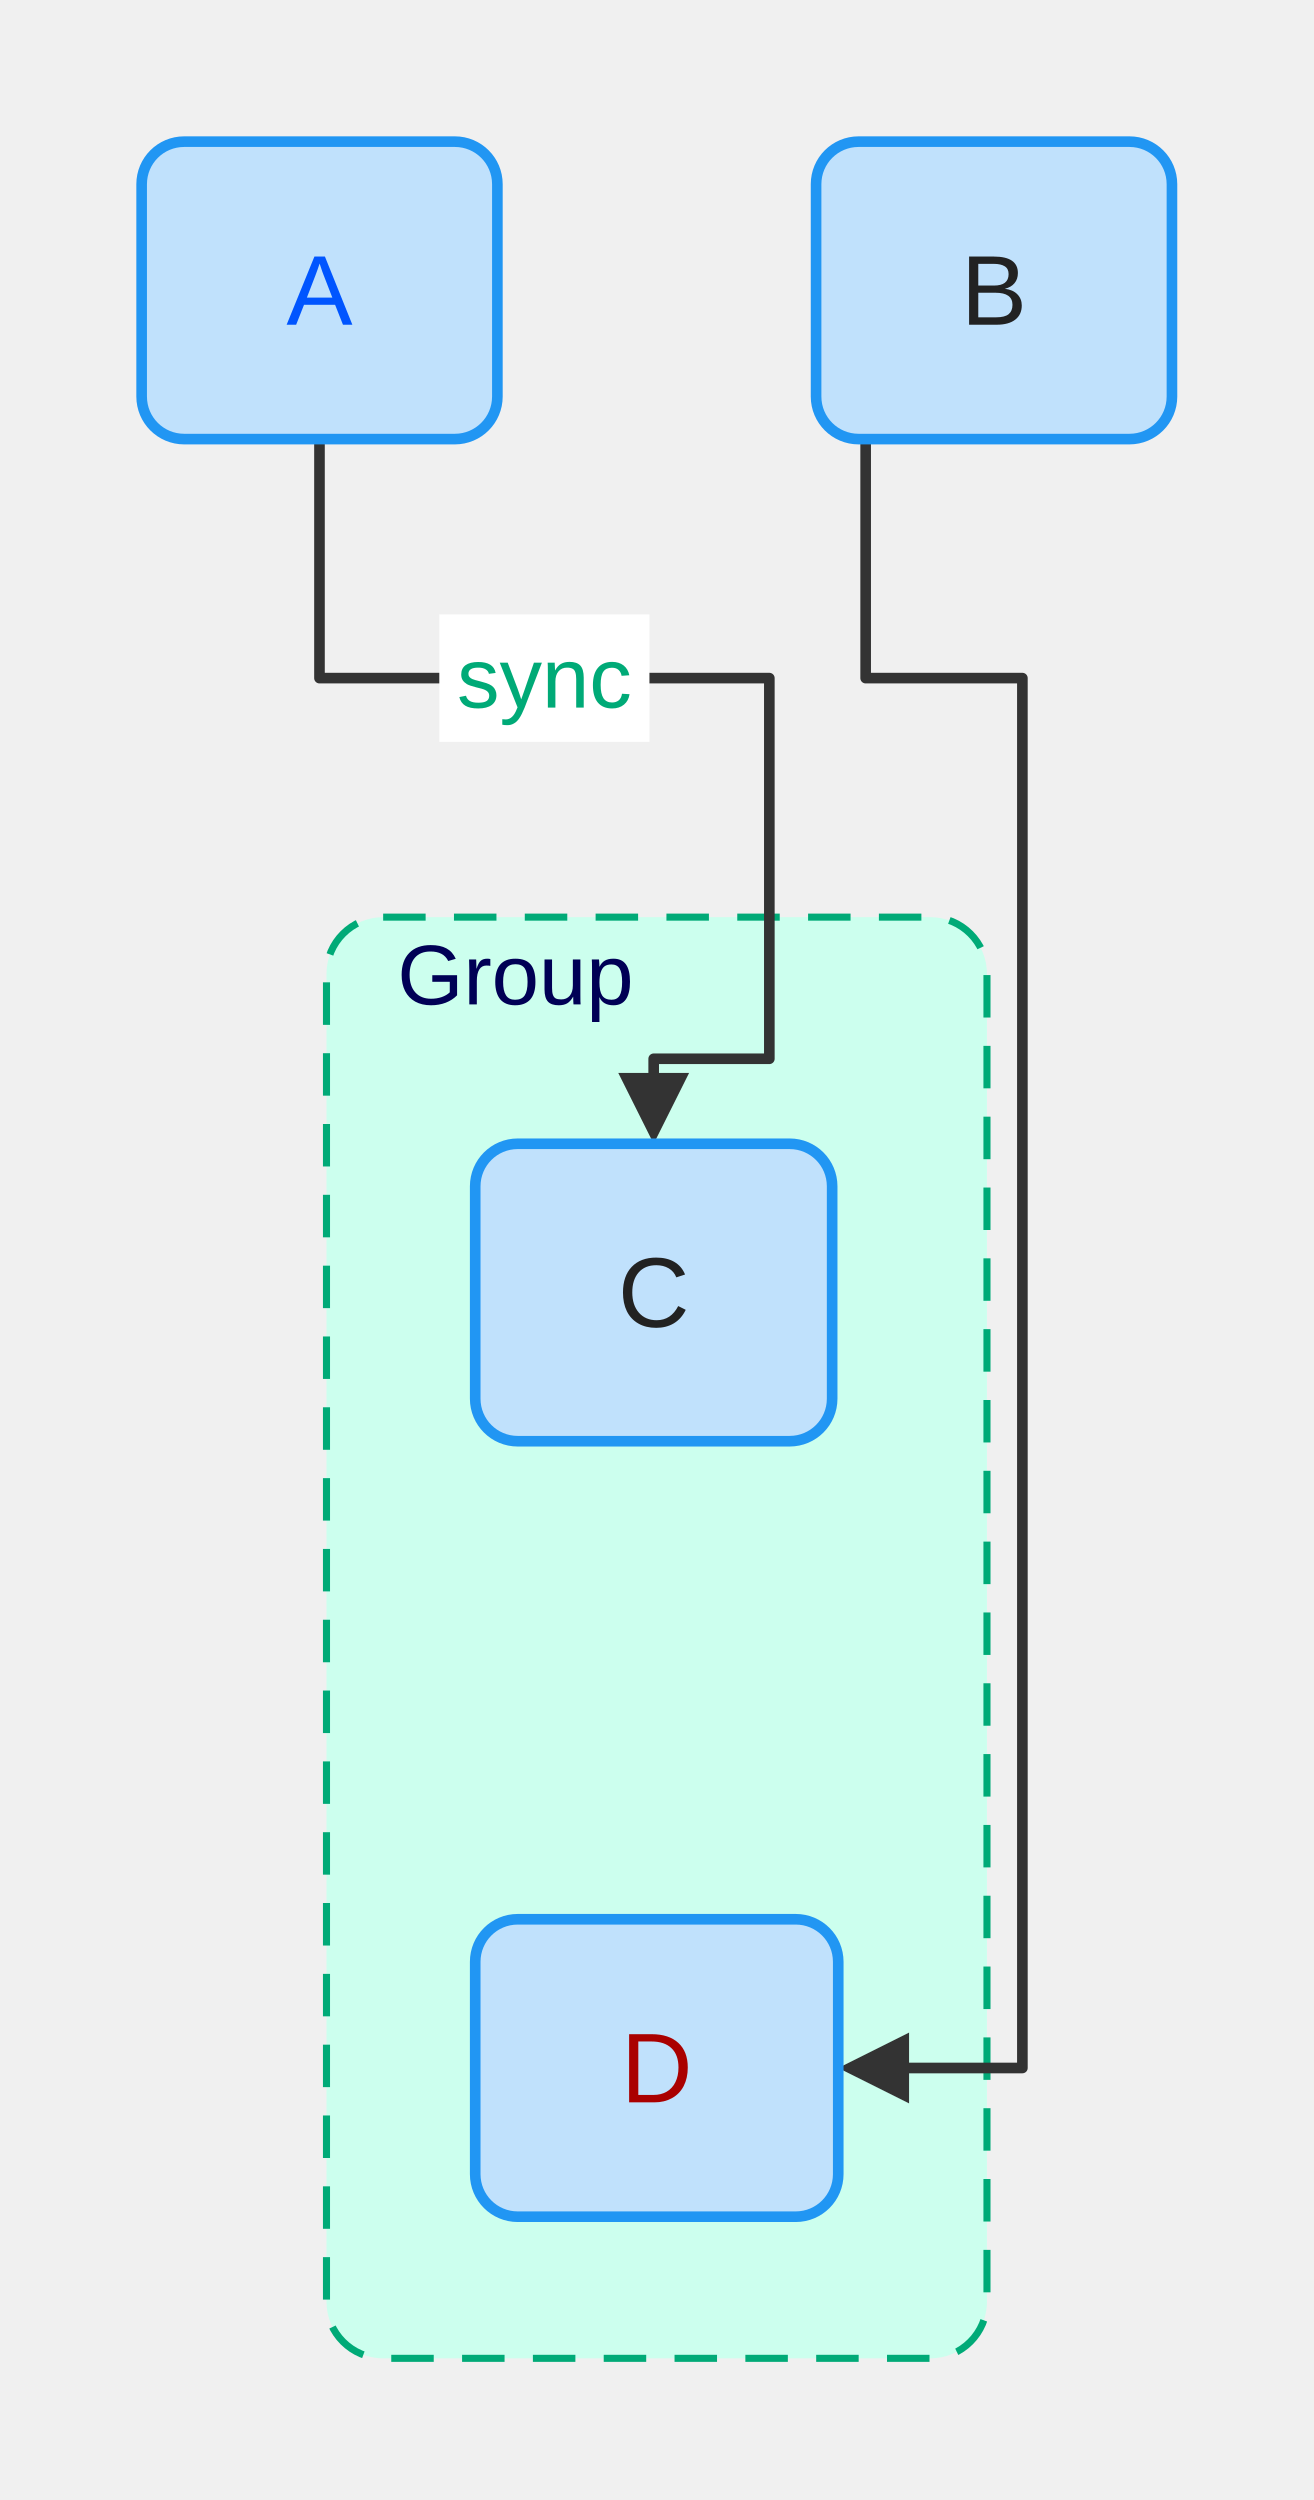
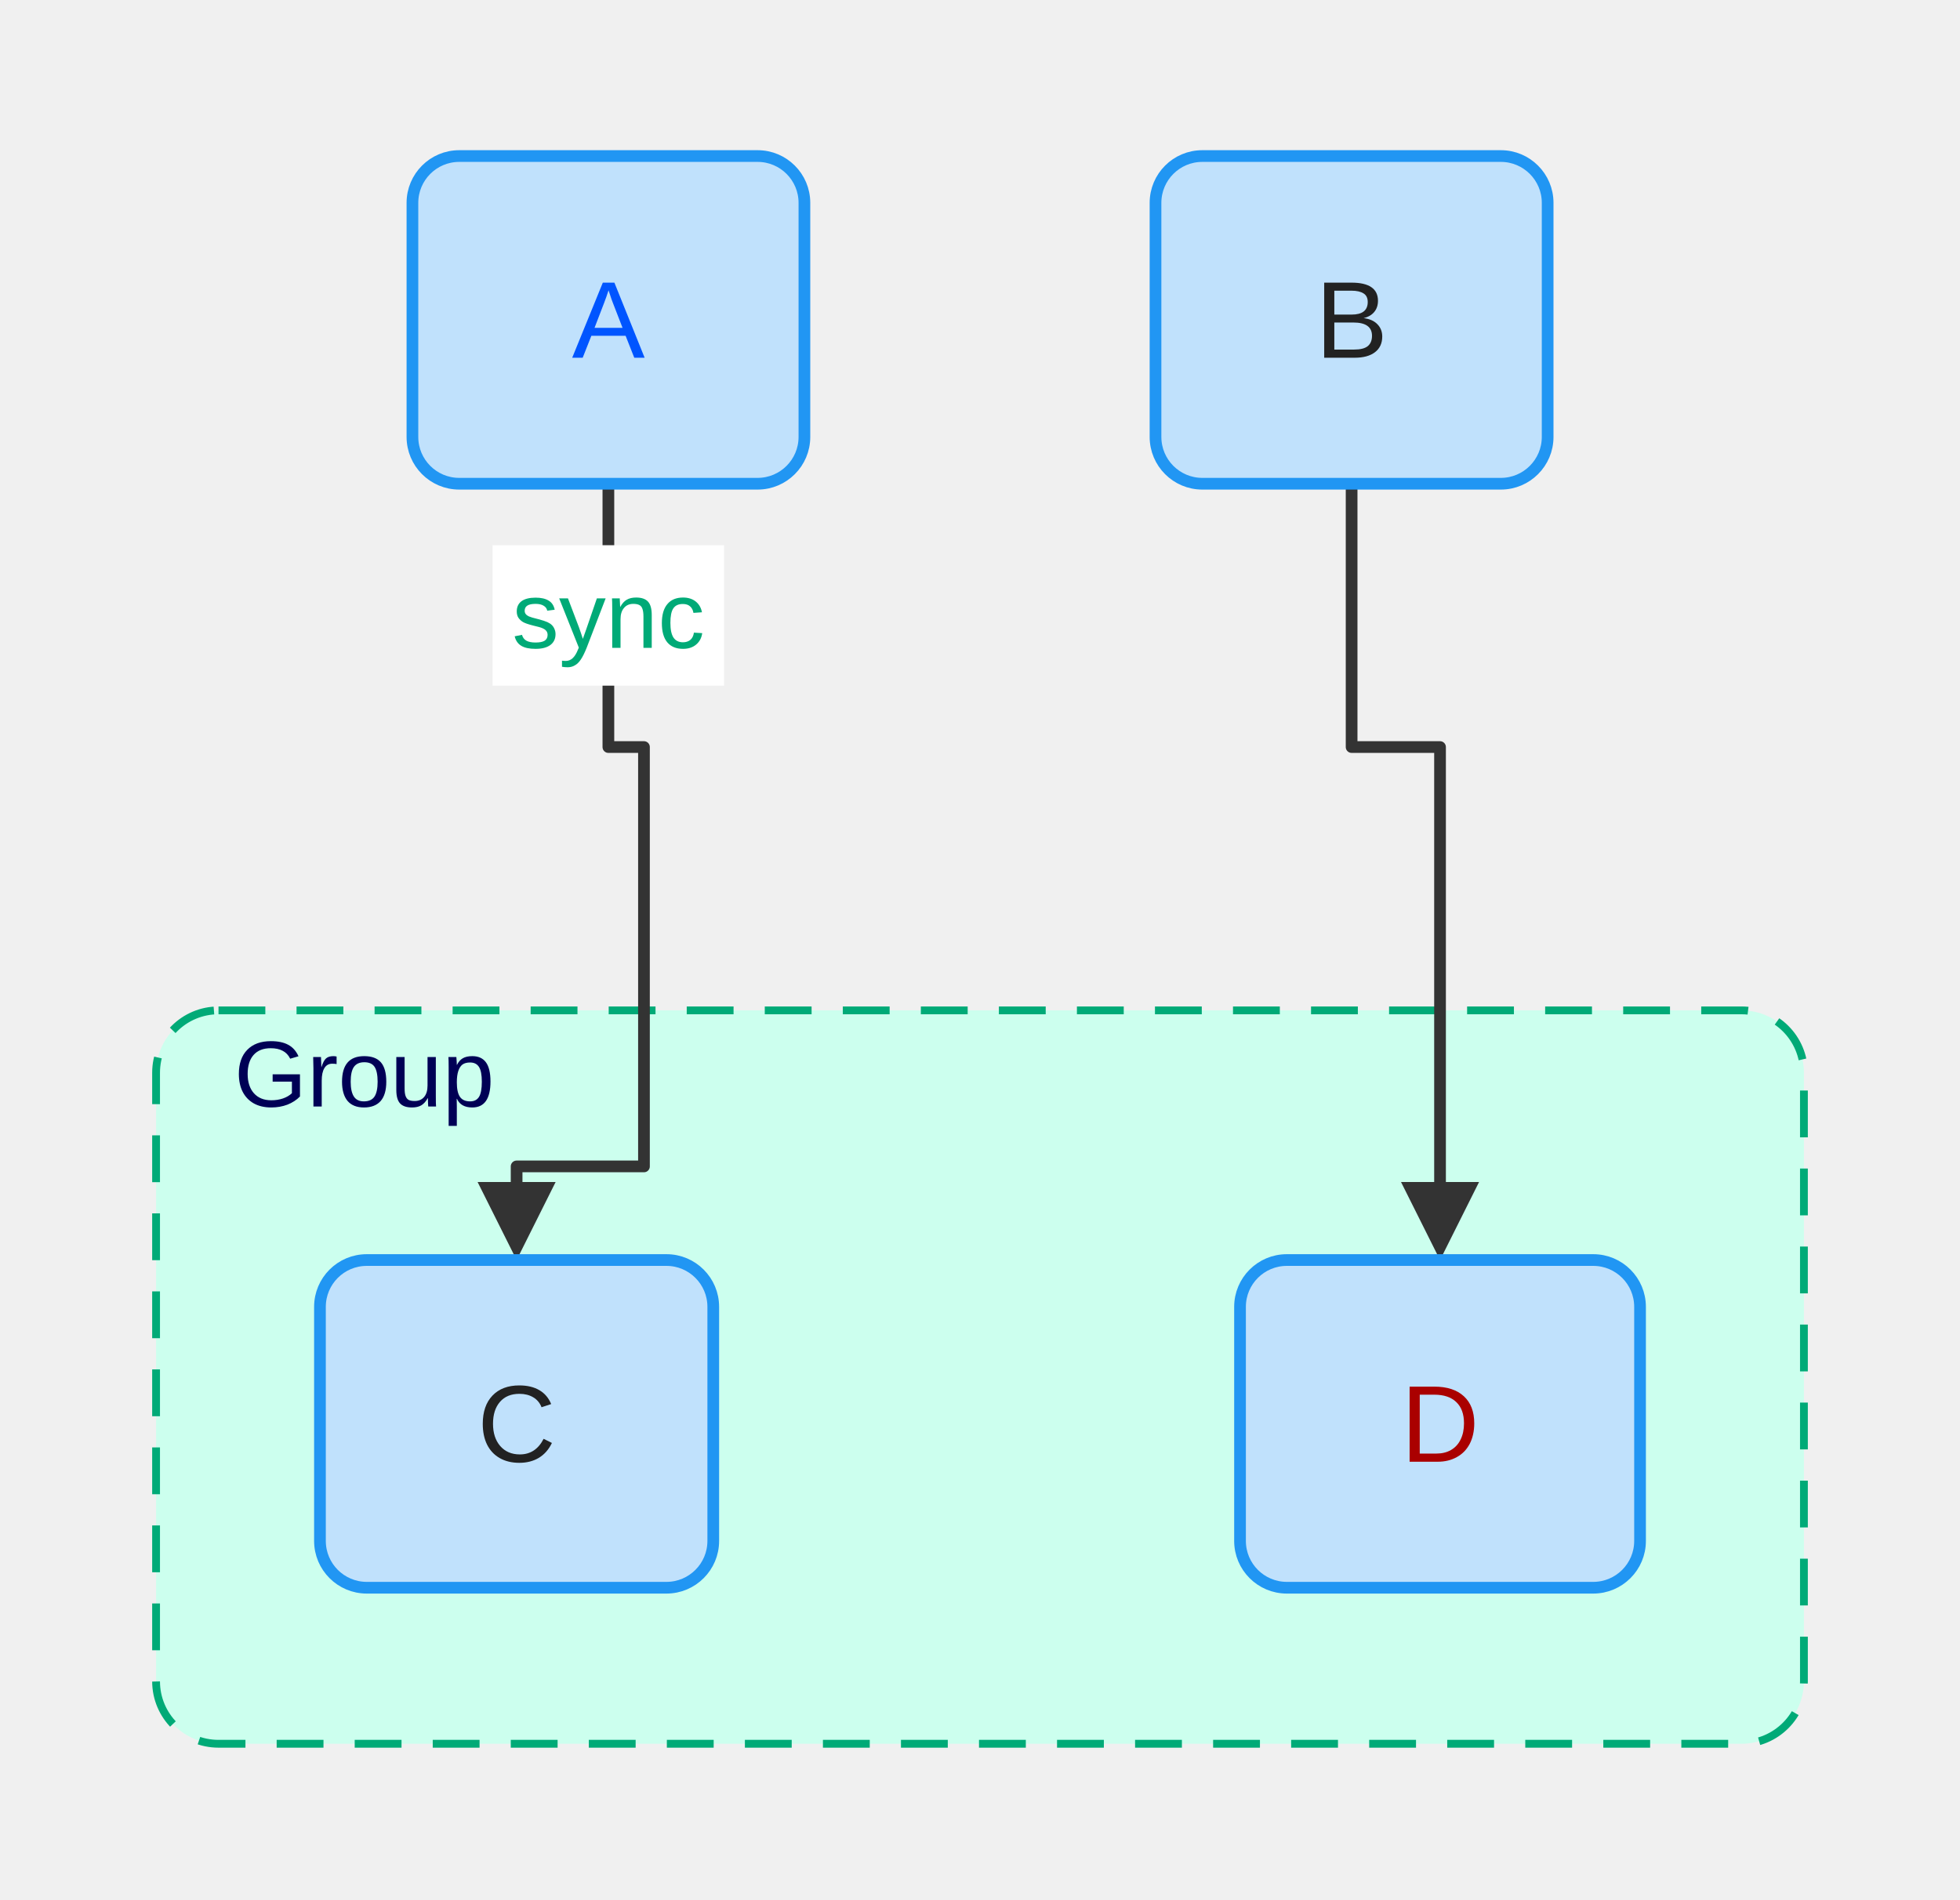
- <svg xmlns="http://www.w3.org/2000/svg" width="185.48" height="353.00" viewBox="0 0 185.48 353.00">
+ <svg xmlns="http://www.w3.org/2000/svg" width="251.16" height="243.50" viewBox="0 0 251.16 243.50">
  <defs>
    <marker id="arrow" viewBox="0 0 10 10" refX="6.00" refY="5" markerWidth="10" markerHeight="10" orient="auto" markerUnits="userSpaceOnUse">
      <path d="M0,0 L10,5 L0,10 Z" fill="#333" />
    </marker>
  </defs>
  <g fill="none" stroke="#88BDA4" stroke-width="1" stroke-linejoin="round">
-     <rect x="46.10" y="129.50" width="93.26" height="203.50" rx="8" ry="8" fill="#cfe" stroke="#0a7" stroke-width="1" stroke-dasharray="6 4" />
+     <rect x="20.00" y="129.50" width="211.16" height="94.00" rx="8" ry="8" fill="#cfe" stroke="#0a7" stroke-width="1" stroke-dasharray="6 4" />
  </g>
  <g fill="#3a3a3a" font-family="Arial, Helvetica, Liberation Sans, DejaVu Sans, sans-serif" font-size="12.00">
-     <text x="56.10" y="133.50" fill="#005" text-anchor="start" dominant-baseline="hanging">Group</text>
+     <text x="30.00" y="133.50" fill="#005" text-anchor="start" dominant-baseline="hanging">Group</text>
  </g>
  <g fill="none" stroke-linecap="round" stroke-linejoin="round">
-     <polyline points="45.11,62.00 45.11,95.75 108.63,95.75 108.63,129.50 108.63,149.50 92.30,149.50 92.30,157.50" stroke="#333" stroke-width="1.5" marker-end="url(#arrow)" />
-     <polyline points="122.23,62.00 122.23,95.75 144.36,95.75 144.36,292.00 139.36,292.00 122.36,292.00" stroke="#333" stroke-width="1.5" marker-end="url(#arrow)" />
+     <polyline points="77.96,62.00 77.96,95.75 82.52,95.75 82.52,129.50 82.52,149.50 66.20,149.50 66.20,157.50" stroke="#333" stroke-width="1.5" marker-end="url(#arrow)" />
+     <polyline points="173.20,62.00 173.20,95.75 184.53,95.75 184.53,129.50 184.53,157.50" stroke="#333" stroke-width="1.5" marker-end="url(#arrow)" />
  </g>
  <g fill="#fff" stroke="none">
-     <rect x="62.03" y="86.75" width="29.67" height="18.00" />
+     <rect x="63.12" y="69.88" width="29.67" height="18.00" />
  </g>
  <g fill="#222" font-family="Arial, Helvetica, Liberation Sans, DejaVu Sans, sans-serif" font-size="12.00" text-anchor="middle" dominant-baseline="central">
-     <text x="76.87" y="95.75" fill="#0a7">sync</text>
+     <text x="77.96" y="78.88" fill="#0a7">sync</text>
  </g>
  <g>
-     <rect x="20.00" y="20.00" width="50.23" height="42.00" rx="6" ry="6" fill="#c0e1fc" stroke="#2196F3" stroke-width="1.5" />
-     <text x="45.11" y="41.00" font-family="Arial, Helvetica, Liberation Sans, DejaVu Sans, sans-serif" font-size="14" fill="#0055ff" text-anchor="middle" dominant-baseline="central">A</text>
-     <rect x="115.23" y="20.00" width="50.25" height="42.00" rx="6" ry="6" fill="#c0e1fc" stroke="#2196F3" stroke-width="1.5" />
-     <text x="140.35" y="41.00" font-family="Arial, Helvetica, Liberation Sans, DejaVu Sans, sans-serif" font-size="14" fill="#222" text-anchor="middle" dominant-baseline="central">B</text>
-     <rect x="67.10" y="161.50" width="50.40" height="42.00" rx="6" ry="6" fill="#c0e1fc" stroke="#2196F3" stroke-width="1.5" />
-     <text x="92.30" y="182.50" font-family="Arial, Helvetica, Liberation Sans, DejaVu Sans, sans-serif" font-size="14" fill="#222" text-anchor="middle" dominant-baseline="central">C</text>
-     <rect x="67.10" y="271.00" width="51.26" height="42.00" rx="6" ry="6" fill="#c0e1fc" stroke="#2196F3" stroke-width="1.5" />
-     <text x="92.73" y="292.00" font-family="Arial, Helvetica, Liberation Sans, DejaVu Sans, sans-serif" font-size="14" fill="#a00" text-anchor="middle" dominant-baseline="central">D</text>
+     <rect x="52.85" y="20.00" width="50.23" height="42.00" rx="6" ry="6" fill="#c0e1fc" stroke="#2196F3" stroke-width="1.5" />
+     <text x="77.96" y="41.00" font-family="Arial, Helvetica, Liberation Sans, DejaVu Sans, sans-serif" font-size="14" fill="#0055ff" text-anchor="middle" dominant-baseline="central">A</text>
+     <rect x="148.07" y="20.00" width="50.25" height="42.00" rx="6" ry="6" fill="#c0e1fc" stroke="#2196F3" stroke-width="1.5" />
+     <text x="173.20" y="41.00" font-family="Arial, Helvetica, Liberation Sans, DejaVu Sans, sans-serif" font-size="14" fill="#222" text-anchor="middle" dominant-baseline="central">B</text>
+     <rect x="41.00" y="161.50" width="50.40" height="42.00" rx="6" ry="6" fill="#c0e1fc" stroke="#2196F3" stroke-width="1.5" />
+     <text x="66.20" y="182.50" font-family="Arial, Helvetica, Liberation Sans, DejaVu Sans, sans-serif" font-size="14" fill="#222" text-anchor="middle" dominant-baseline="central">C</text>
+     <rect x="158.90" y="161.50" width="51.26" height="42.00" rx="6" ry="6" fill="#c0e1fc" stroke="#2196F3" stroke-width="1.5" />
+     <text x="184.53" y="182.50" font-family="Arial, Helvetica, Liberation Sans, DejaVu Sans, sans-serif" font-size="14" fill="#a00" text-anchor="middle" dominant-baseline="central">D</text>
  </g>
</svg>
